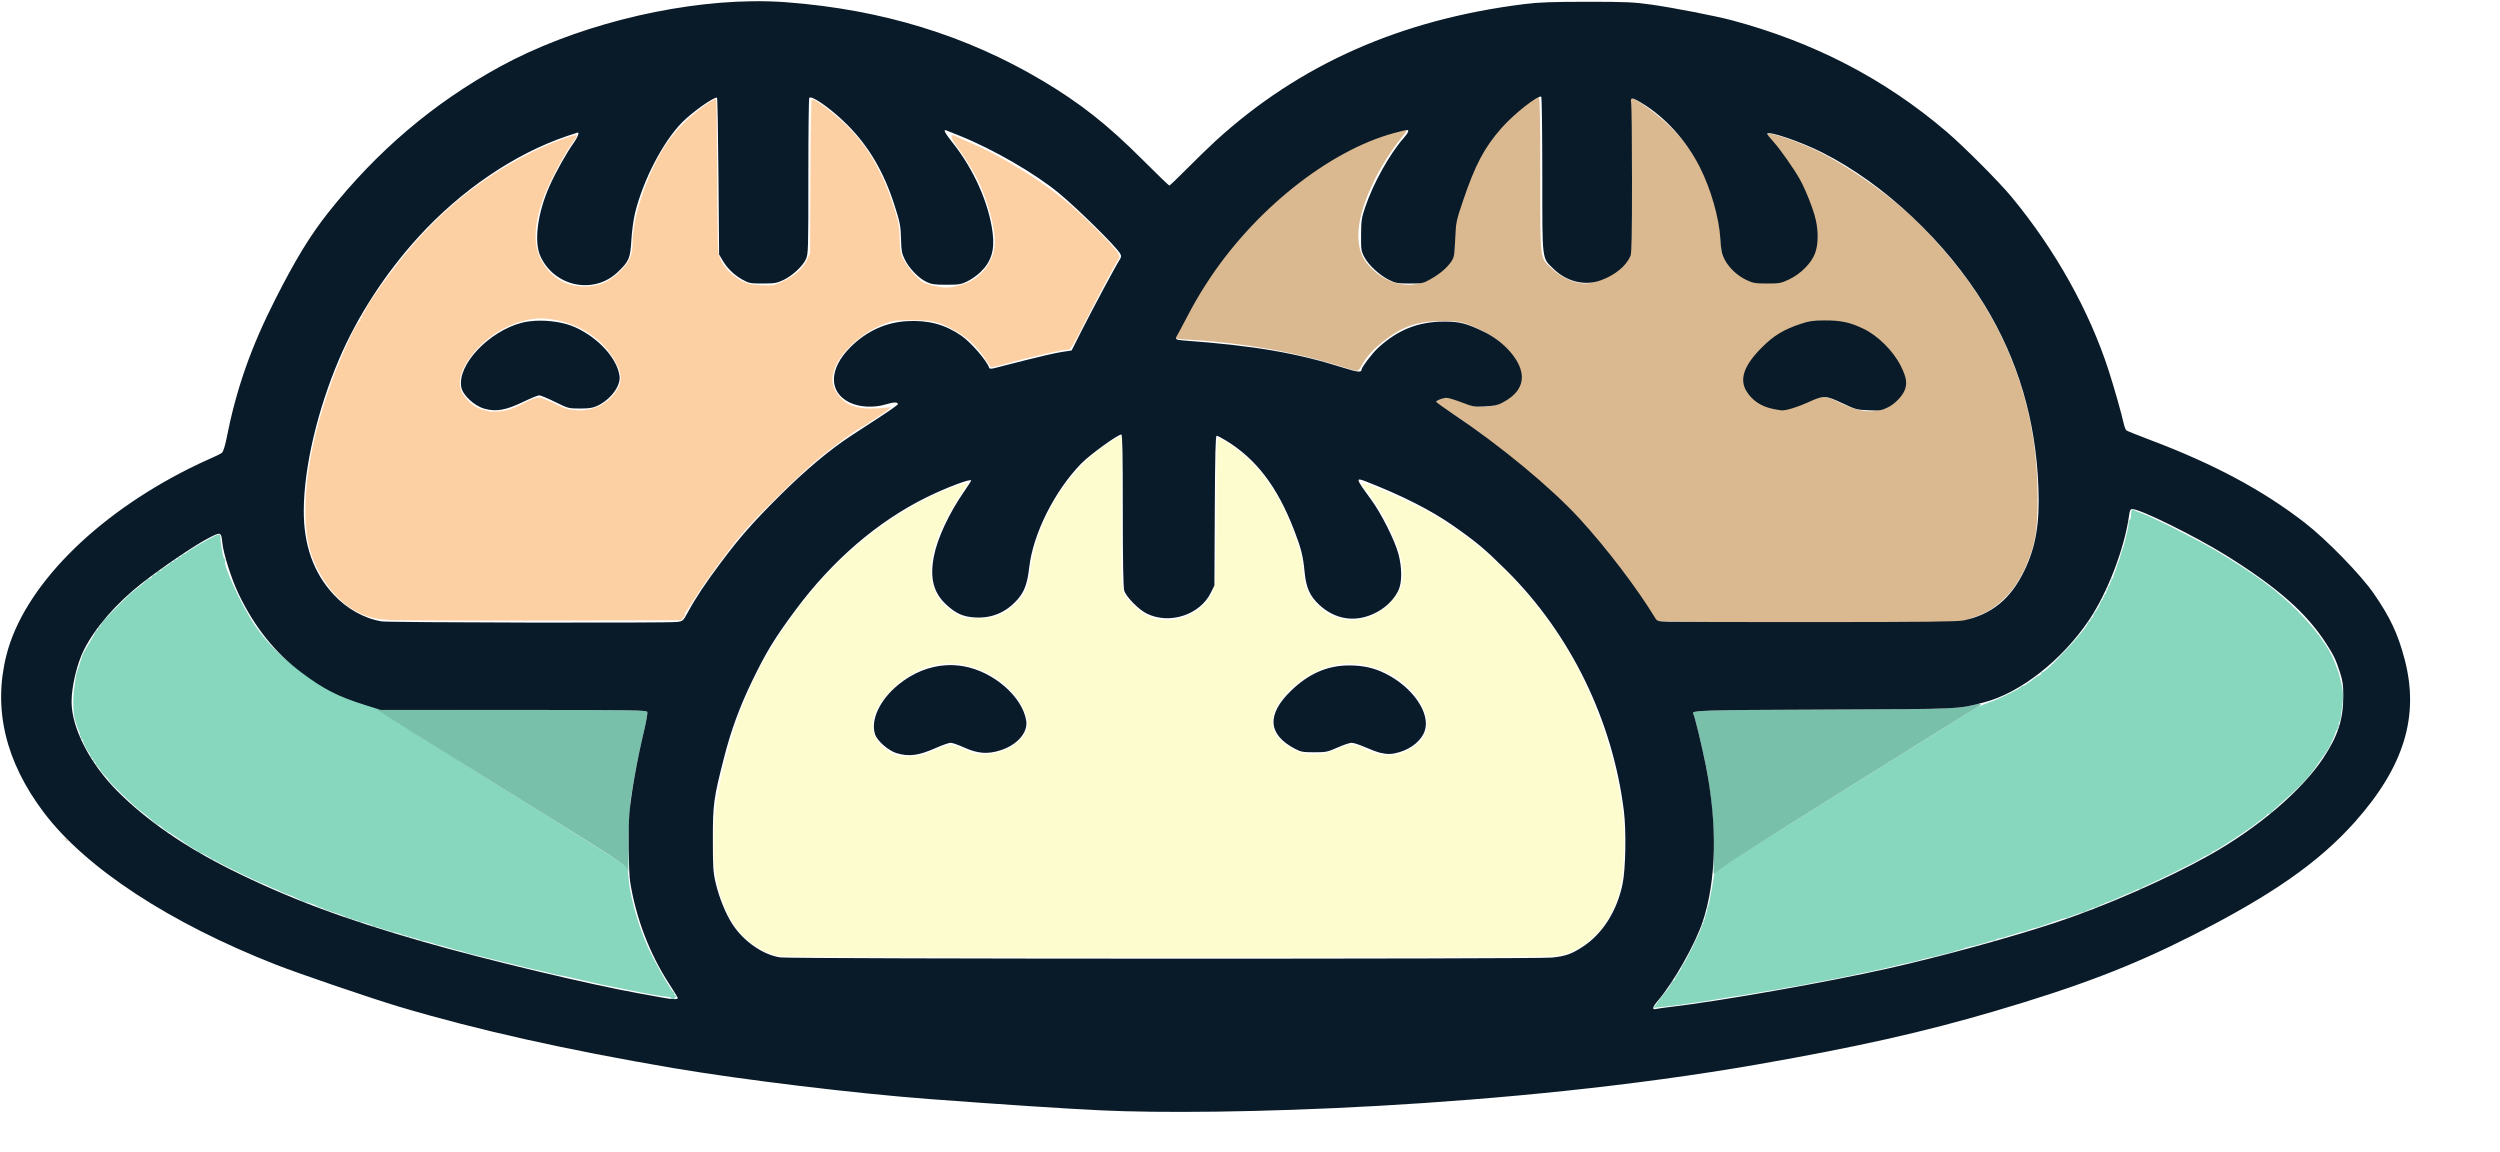
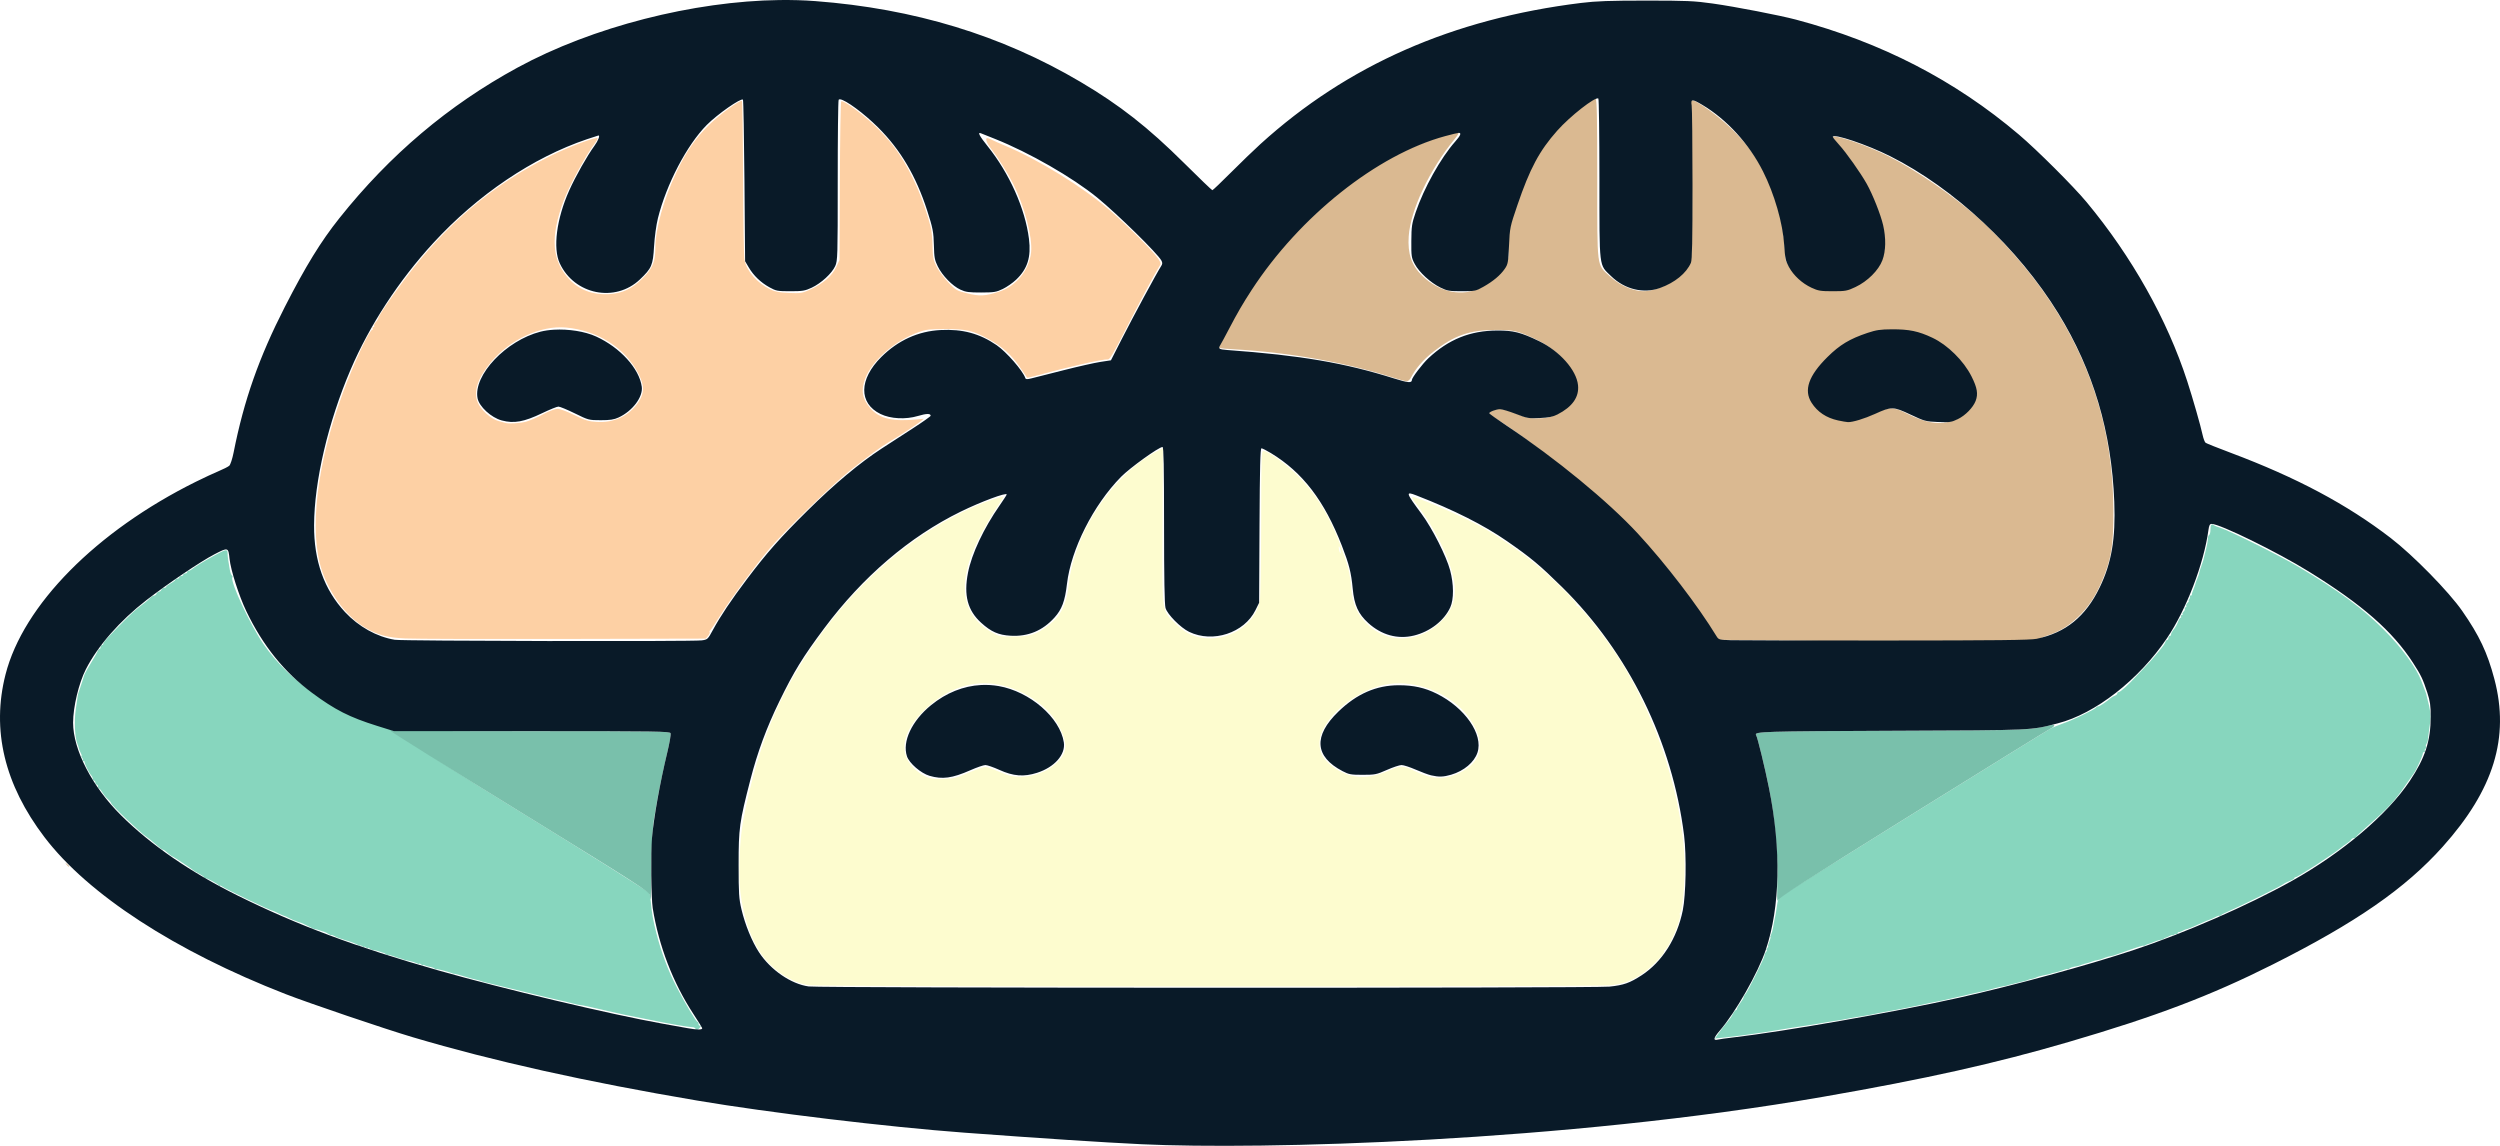
- <svg xmlns="http://www.w3.org/2000/svg" version="1.1" id="svg1" aria-label="OpenBao logo" class="openbao-logo" width="2638.194" height="1215.501" viewBox="0 0 2638.194 1215.501">
+ <svg xmlns="http://www.w3.org/2000/svg" version="1.1" id="svg1" aria-label="OpenBao logo" class="openbao-logo" width="48" height="22" viewBox="0 0 48 22">
  <defs id="defs1" />
-   <g id="g1" transform="translate(-92.47322,-129.4837)">
+   <g id="g1" transform="matrix(0.01888195,0,0,0.01876997,-1.768756,-2.454415)">
    <g id="g2">
      <path id="path7" style="fill:#fdfccf" d="m 1276.159,589.183 -4.225,2.184 c -46.64,24.118 -85.773,83.263 -91.768,138.695 -2.092,19.341 -8.046,31.068 -20.572,40.521 -12.354,9.324 -18.288,11.249 -34.928,11.338 -14.191,0.075 -14.918,-0.063 -22.406,-4.307 -31.387,-17.787 -35.985,-50.445 -13.463,-95.615 4.753,-9.533 12.463,-23.033 17.133,-30 4.67,-6.967 8.352,-12.812 8.182,-12.988 -0.942,-0.978 -17.06,4.37 -28.975,9.613 -55.639,24.487 -107.008,65.922 -147.994,119.375 -47.356,61.76 -72.242,119.166 -87.857,202.668 -3.637,19.45 -4.922,54.085 -2.711,73.102 2.847,24.487 10.509,47.243 21.094,62.648 11.69,17.014 31.741,30.15 49.098,32.162 13.984,1.621 800.114,1.68 814.246,0.061 13.469,-1.543 19.716,-3.735 31.301,-10.984 8.63,-5.4 24.846,-21.78 23.584,-23.822 -0.397,-0.642 -0.212,-1.166 0.41,-1.166 3.55,0 17.667,-32.807 15.574,-36.193 -0.489,-0.792 -0.273,-1.821 0.482,-2.289 1.917,-1.188 4.305,-26.835 4.291,-46.084 -0.05,-66.519 -28.305,-155.407 -69.113,-217.434 -13.941,-21.19 -36.842,-50 -39.744,-50 -1.14,0 -1.558,-0.644 -1.002,-1.543 1.198,-1.938 -28.721,-31.135 -46.135,-45.02 -16.19,-12.909 -37.495,-27.309 -52.133,-35.232 -21.968,-11.892 -67.162,-31.35 -68.863,-29.648 -0.451,0.451 0.493,2.46 2.098,4.465 19.128,23.897 35.123,55.296 39.717,77.969 3.898,19.238 0.328,32.081 -12.477,44.885 -22.124,22.123 -55.216,23.034 -75.67,2.082 -9.836,-10.076 -14.165,-19.719 -15.484,-34.486 -1.436,-16.075 -1.885,-18.327 -6.447,-32.252 -12.23,-37.327 -26.809,-63.043 -47.693,-84.135 -11.595,-11.71 -30.809,-25.752 -35.238,-25.752 -2.145,-1e-5 -2.305,4.865 -2.412,73.301 -0.063,40.315 -0.682,76.304 -1.379,79.977 -4.822,25.429 -33.299,42.973 -60.738,37.42 -10.141,-2.052 -16.717,-5.903 -26.199,-15.34 -12.869,-12.807 -12.371,-8.65 -11.947,-99.766 z m 178.949,100.598 c 0.314,-0.314 0.972,1.026 1.463,2.98 0.49,1.954 0.635,3.811 0.32,4.125 -0.314,0.314 -0.973,-1.026 -1.463,-2.98 -0.49,-1.954 -0.635,-3.811 -0.32,-4.125 z m 62.143,139.967 c 27.145,0.383 56.361,14.862 70.982,36.252 16.741,24.491 13.101,43.748 -10.465,55.35 -15.178,7.472 -28.538,6.789 -46.512,-2.381 -9.328,-4.759 -14.365,-5.036 -22.406,-1.229 -23.881,11.307 -43.527,10.159 -60.957,-3.564 -9.17,-7.22 -12.578,-13.648 -12.469,-23.508 0.264,-23.809 37.196,-55.403 70.369,-60.199 3.745,-0.541 7.579,-0.775 11.457,-0.721 z m -428.547,0.191 c 6.758,-0.537 13.605,-0.154 20.484,1.168 26.675,5.127 51.747,22.847 62.064,43.863 8.784,17.893 7.697,26.402 -4.812,37.648 -12.802,11.51 -35.29,16.073 -50.107,10.17 -3.85,-1.534 -9.994,-3.983 -13.652,-5.443 -6.286,-2.51 -7.002,-2.541 -13,-0.535 -3.491,1.167 -10.546,3.97 -15.68,6.227 -7.545,3.317 -11.506,4.183 -20.668,4.518 -13.488,0.492 -18.82,-1.201 -28.012,-8.896 -17.974,-15.048 -15.617,-37.08 6.371,-59.572 17.25,-17.646 36.737,-27.536 57.012,-29.146 z" />
      <path style="fill:#fdd0a4" d="m 389.163,823 c -1.658,-2.115 -1.611,-2.162 0.503,-0.503 1.283,1.006 2.333,2.056 2.333,2.333 0,1.097 -1.095,0.391 -2.837,-1.83 z m 116.837,-39.137 c -18.384,-0.853 -27.994,-3.45 -41.025,-11.086 -18.146,-10.634 -35.3,-33.21 -43.647,-57.444 -13.818,-40.116 -5.746,-109.848 21.223,-183.333 10.943,-29.817 26.851,-64 29.785,-64 0.635,0 0.784,-0.6 0.331,-1.333 -0.453,-0.733 -0.153,-1.333 0.667,-1.333 0.82,0 1.176,-0.509 0.791,-1.131 -0.385,-0.622 0.33,-2.296 1.588,-3.719 1.258,-1.423 2.433,-3.301 2.611,-4.174 0.623,-3.052 12.857,-21.146 27.705,-40.976 41.561,-55.506 88.632,-95.534 146.637,-124.696 19.423,-9.765 48.667,-20.765 48.667,-18.305 0,0.779 -1.415,3.273 -3.145,5.543 -8.711,11.427 -25.885,43.259 -31.36,58.126 -13.876,37.679 -12.108,61.448 6.006,80.75 9.993,10.648 23.817,15.829 39.832,14.926 13.595,-0.766 23.289,-5.236 33.8,-15.586 10.571,-10.408 13.528,-17.186 13.554,-31.076 0.038,-20.128 8.442,-50.493 21.829,-78.874 9.508,-20.157 18.957,-33.892 32.688,-47.511 10.751,-10.664 31.486,-25.851 33.552,-24.575 0.511,0.316 1.032,35.833 1.157,78.927 0.125,43.094 0.791,80.87 1.48,83.947 2.624,11.72 12.949,23.383 26.607,30.055 4.539,2.217 9.096,3.058 18.713,3.451 11.821,0.483 13.318,0.243 21.333,-3.418 13.035,-5.953 22.245,-13.907 26.425,-22.824 l 3.529,-7.527 0.347,-80.613 c 0.191,-44.337 0.798,-81.065 1.35,-81.616 1.894,-1.894 23.521,14.24 36.949,27.563 17.475,17.338 28.31,33.613 40.391,60.667 4.332,9.701 11.392,30.524 13.788,40.667 0.866,3.667 1.671,12.427 1.788,19.467 0.184,11.097 0.716,13.828 3.991,20.522 2.078,4.247 7.442,11.548 11.921,16.225 7.804,8.15 8.61,8.62 19.364,11.295 12.648,3.147 18.303,2.842 32.456,-1.748 17.312,-5.615 30.612,-22.173 32.472,-40.429 1.556,-15.264 -6.853,-47.347 -18.385,-70.147 -5.708,-11.286 -15.684,-27.165 -22.696,-36.127 -4.09,-5.228 -5.845,-10.393 -3.531,-10.393 0.761,0 2.977,0.84 4.923,1.867 1.946,1.027 7.439,3.495 12.206,5.484 34.894,14.56 80.779,43.046 108.364,67.272 18.68,16.405 44.803,42.845 48.759,49.35 2.541,4.179 2.565,4.594 0.448,7.78 -3.592,5.404 -20.513,37.357 -35.569,67.166 -10.488,20.764 -14.518,27.556 -16.3,27.465 -5.834,-0.299 -39.014,7.286 -74.177,16.958 -4.295,1.181 -7.944,1.963 -8.108,1.736 -0.164,-0.227 -3.502,-5.103 -7.419,-10.836 -8.614,-12.609 -17.961,-21.032 -31.691,-28.56 -16.12,-8.838 -22.146,-10.262 -43.639,-10.309 -16.203,-0.035 -19.811,0.367 -27.333,3.049 -24.134,8.605 -47.64,29.103 -54.549,47.568 -4.572,12.22 -3.017,21.006 5.415,30.584 9.347,10.618 22.62,13.698 47.989,11.133 l 6.188,-0.625 -3.521,2.928 c -3.607,3 -21.978,15.026 -31.521,20.634 -7.974,4.686 -22.03,15.039 -40.667,29.951 -17.375,13.903 -66.659,62.101 -81.192,79.403 -14.753,17.564 -39.19,50.824 -49.471,67.333 -5.48,8.8 -10.426,16.201 -10.992,16.447 -0.565,0.246 -0.728,0.933 -0.36,1.528 0.367,0.594 -0.379,2.346 -1.658,3.892 l -2.326,2.812 -144,0.327 c -79.2,0.18 -151.8,-0.035 -161.333,-0.477 z M 629.077,561.953 c 3.792,-1.126 11.415,-4.486 16.94,-7.466 5.525,-2.98 11.982,-5.463 14.348,-5.517 2.615,-0.06 9.391,2.423 17.282,6.332 11.027,5.463 14.453,6.525 22.773,7.059 17.763,1.14 33.082,-6.195 42.472,-20.336 6.107,-9.197 6.113,-16.871 0.022,-28.871 -13.413,-26.425 -41.249,-44.312 -73.674,-47.339 -25.507,-2.382 -56.81,12.074 -76.18,35.178 -13.347,15.921 -18.05,29.872 -13.811,40.971 2.921,7.649 13.663,17.487 21.209,19.425 3.048,0.783 6.142,1.643 6.876,1.913 3.407,1.251 15.522,0.5 21.743,-1.347 z" id="path6" />
      <path style="fill:#dab991" d="m 161.163,1014.995 c -1.658,-2.115 -1.611,-2.162 0.503,-0.503 2.221,1.742 2.927,2.837 1.83,2.837 -0.277,0 -1.327,-1.05 -2.333,-2.333 z M 1826.302,763.196 c -13.726,-19.902 -27.163,-38.745 -37.475,-51.413 -4.35,-5.343 -8.769,-8.379 -9.458,-9.446 -2.066,-3.201 -2.681,-5.035 -6.649,-8.172 l -28.955,-31.397 c -9.489,-9.272 -16.349,-15.97 -25.5,-23.971 -30.923,-27.452 -88.282,-71.949 -106.097,-81.133 -5.378,-2.773 -5.523,-5.349 -0.421,-7.462 4.75,-1.968 9.625,-2.239 23.012,3.248 8.482,3.476 11.464,5.265 21.076,5.255 9.347,-0.01 12.647,-0.615 18.827,-3.456 16.074,-7.388 25.116,-20.809 22.341,-33.16 -3.488,-15.524 -20.381,-33.884 -39.926,-43.394 -19.376,-9.427 -23.898,-10.539 -42.575,-10.464 -26.616,0.107 -42.238,5.63 -63.523,22.462 -10.028,7.93 -17.608,16.722 -22.395,25.979 -1.183,2.287 -3.123,4.159 -4.312,4.159 -1.189,0 -7.877,-1.831 -14.863,-4.069 -47.638,-15.26 -104.242,-25.412 -159.574,-28.619 -18.981,-1.1 -18.543,-0.924 -15.565,-6.271 1.34,-2.406 5.949,-10.975 10.242,-19.042 22.994,-43.205 47.225,-75.407 82.83,-110.077 29.095,-28.33 58.559,-49.648 91.278,-66.042 20.62,-10.332 55.728,-22.48 58.103,-20.105 0.409,0.409 -1.369,3.327 -3.95,6.484 -25.41,31.068 -44.804,72.37 -46.652,99.348 -1.224,17.867 2.844,29.803 13.79,40.465 17.639,17.181 41.062,21.872 59.675,11.952 11.416,-6.085 20.85,-14.929 25.023,-23.458 3.276,-6.697 3.53,-8.279 2.767,-17.298 -1.042,-12.326 1.044,-22.924 9.305,-47.27 12.788,-37.691 26.459,-60.732 48.68,-82.049 12.578,-12.066 28.298,-23.788 30.788,-22.958 1.298,0.433 1.661,18.211 1.672,81.78 0.016,93.246 -0.745,87.25 12.652,99.653 11.869,10.989 27.172,16.856 39.189,15.025 12.57,-1.915 27.453,-9.815 35.275,-18.724 8.965,-10.21 8.862,-9.64 9.268,-51.394 0.203,-20.9 -0.122,-57.2 -0.723,-80.667 -0.601,-23.467 -0.686,-43.168 -0.189,-43.78 1.239,-1.528 8.085,2.192 19.358,10.521 27.082,20.009 48.737,44.908 61.173,76.384 8.794,22.257 13.577,44.539 14.624,62.629 0.945,16.322 0.307,13.68 5.708,21.357 10.787,15.333 27.861,24.621 46.004,22.944 24.412,-2.257 47.682,-21.335 49.974,-43.537 2.514,-24.357 -18.578,-72.131 -45.511,-103.085 -4.1,-4.712 -7.454,-9.139 -7.454,-9.837 0,-3.623 33.682,7.854 56.09,19.113 28.078,14.108 67.43,41.153 94.325,65.592 19.857,18.044 45.431,47.111 62.354,70.868 48.698,68.367 72.73,143.418 72.73,227.132 0,35.936 -2.069,48.611 -11.675,71.535 -6.419,15.317 -14.235,27.058 -24.463,36.744 -10.312,9.765 -19.877,15.378 -33.196,19.477 l -10.619,4.575 -160.051,0.986 -162.035,-1.872 c -8.966,-10.295 -3.26,-6.093 -14.328,-22.048 z m 253.86,-202.352 c 12.302,-4.603 22.764,-17.911 22.778,-28.973 0.01,-7.963 -7.745,-22.925 -18.283,-35.276 -17.053,-19.987 -41.325,-25.078 -69.641,-25.111 -25.752,-0.029 -52.429,15.065 -68.499,36.378 -7.053,9.353 -13.655,16.36 -13.633,21.707 0.04,9.859 8.065,21.189 20.633,26.748 13.842,6.123 26.039,6.852 47.62,-3.247 13.567,-6.349 18.005,-6.233 31.766,0.834 19.125,9.82 33.801,11.975 47.26,6.94 z" id="path5" />
      <path style="fill:#87d6be" d="m 1841.342,1187.531 c 2.19,-3.043 5.472,-7.333 7.294,-9.533 4.895,-5.911 5.196,-6.341 7.256,-10.333 1.041,-2.017 2.391,-3.667 3,-3.667 0.609,0 1.108,-0.693 1.108,-1.541 0,-0.847 1.5,-3.507 3.333,-5.911 1.833,-2.404 3.333,-4.967 3.333,-5.697 0,-0.73 0.771,-2.12 1.713,-3.089 2.405,-2.474 19.62,-37.487 19.62,-39.906 0,-1.094 0.72,-2.709 1.6,-3.589 0.88,-0.88 1.107,-1.6 0.503,-1.6 -0.603,0 -0.35,-0.9 0.563,-2 0.913,-1.1 1.317,-2 0.898,-2 -0.419,0 0.116,-2.1 1.188,-4.667 1.072,-2.567 1.621,-4.667 1.218,-4.667 -0.402,0 -0.17,-1.05 0.515,-2.333 0.686,-1.283 1.599,-4.433 2.031,-7 0.751,-4.474 1.309,-7.375 2.817,-14.667 0.379,-1.833 1.018,-6.033 1.42,-9.333 0.402,-3.3 1.446,-6.686 2.321,-7.524 1.714,-1.642 266.067,-166.99 274.925,-171.961 2.933,-1.646 9.233,-4.32 14,-5.942 9.543,-3.247 32.407,-14.39 33.111,-16.137 0.244,-0.607 1.212,-1.103 2.15,-1.103 1.417,0 6.429,-3.384 13.405,-9.051 0.733,-0.596 2.383,-1.484 3.667,-1.974 1.283,-0.49 2.333,-1.51 2.333,-2.266 0,-0.756 0.691,-1.375 1.536,-1.375 1.529,0 10.022,-7.718 16.869,-15.33 1.977,-2.198 6.295,-6.771 9.595,-10.162 3.3,-3.391 7.5,-8.032 9.333,-10.313 1.833,-2.281 4.974,-6.056 6.979,-8.388 2.005,-2.333 3.995,-5.344 4.423,-6.691 0.428,-1.348 1.337,-2.45 2.021,-2.45 0.684,0 1.243,-0.9 1.243,-2 0,-1.1 0.6,-2 1.333,-2 0.733,0 1.333,-0.808 1.333,-1.796 0,-0.988 1.19,-3.168 2.645,-4.846 1.455,-1.677 3.375,-5.069 4.268,-7.537 0.892,-2.468 2.138,-4.487 2.767,-4.487 0.629,0 0.773,-0.6 0.32,-1.333 -0.453,-0.733 -0.089,-1.333 0.81,-1.333 0.899,0 1.263,-0.371 0.809,-0.825 -0.454,-0.454 0.052,-1.702 1.123,-2.774 1.072,-1.072 1.608,-2.5 1.191,-3.175 -0.417,-0.674 -0.087,-1.226 0.733,-1.226 0.82,0 1.15,-0.552 0.733,-1.226 -0.417,-0.674 0.191,-2.174 1.35,-3.333 1.159,-1.159 1.691,-2.107 1.182,-2.107 -0.509,0 -0.257,-0.805 0.56,-1.789 0.817,-0.984 1.09,-2.184 0.608,-2.667 -0.482,-0.483 -0.177,-0.877 0.678,-0.877 0.856,0 1.459,-0.45 1.34,-1 -0.118,-0.55 0.541,-2.8 1.466,-5 0.924,-2.2 1.875,-4.9 2.113,-6 0.238,-1.1 0.553,-2.15 0.701,-2.333 0.148,-0.183 0.396,-0.783 0.55,-1.333 0.155,-0.55 0.726,-2.003 1.269,-3.229 0.543,-1.226 1.195,-3.326 1.45,-4.667 0.254,-1.341 0.583,-2.587 0.731,-2.771 0.148,-0.183 0.419,-0.933 0.602,-1.667 0.183,-0.733 0.483,-1.633 0.667,-2 0.183,-0.367 0.483,-1.267 0.667,-2 0.183,-0.733 0.454,-1.483 0.602,-1.667 0.148,-0.183 0.488,-1.233 0.755,-2.333 0.268,-1.1 0.822,-3.35 1.231,-5 1.903,-7.668 2.264,-9.216 2.873,-12.333 0.358,-1.833 0.664,-4.372 0.68,-5.64 0.015,-1.269 0.59,-2.654 1.277,-3.079 0.687,-0.424 1.248,-2.736 1.248,-5.137 0,-4.96 1.088,-6.646 3.211,-4.972 0.801,0.631 3.856,1.888 6.789,2.792 8.993,2.771 61.333,29.013 79.162,39.689 41.672,24.955 64.777,42.042 86.885,64.257 18.303,18.392 33.514,39.298 38.509,52.928 1.578,4.307 3.247,8.73 3.708,9.83 0.462,1.1 0.914,2.3 1.007,2.667 5.406,21.503 5.429,21.874 2.602,41.333 -0.373,2.567 -0.729,5.567 -0.79,6.667 -0.062,1.1 -0.682,2.724 -1.379,3.608 -0.697,0.885 -0.905,2.193 -0.463,2.908 0.442,0.715 0.184,1.683 -0.574,2.151 -0.757,0.468 -1.032,1.409 -0.61,2.092 0.422,0.683 0.132,1.241 -0.645,1.241 -0.777,0 -1.412,0.675 -1.412,1.5 0,1.969 -6.853,17.265 -8.886,19.833 -0.871,1.1 -4.828,6.8 -8.794,12.667 -10.937,16.179 -18.176,24.009 -38.824,42 -6.312,5.5 -11.482,10.45 -11.487,11 -0.01,0.55 -0.88,1 -1.943,1 -1.064,0 -2.414,0.764 -3,1.699 -0.587,0.934 -2.566,2.665 -4.4,3.846 -1.833,1.181 -4.647,3.267 -6.253,4.635 -6.832,5.819 -43.557,29.82 -45.63,29.82 -0.797,0 -1.45,0.479 -1.45,1.065 0,0.586 -1.966,1.776 -4.369,2.646 -2.403,0.869 -5.553,2.477 -7,3.574 -3.109,2.357 -44.733,23.051 -55.297,27.492 -4.033,1.696 -7.774,3.714 -8.313,4.486 -0.539,0.772 -0.989,0.938 -1,0.369 -0.011,-0.569 -1.97,0 -4.354,1.26 -2.383,1.262 -4.933,2.405 -5.667,2.539 -0.733,0.134 -5.233,2.041 -10,4.237 -8.307,3.827 -12.216,5.396 -14.347,5.759 -0.542,0.092 -2.186,0.836 -3.653,1.653 -1.467,0.817 -3.117,1.358 -3.667,1.202 -0.55,-0.156 -1,0.417 -1,1.272 0,0.856 -0.395,1.161 -0.877,0.678 -0.482,-0.482 -1.683,-0.209 -2.667,0.608 -0.984,0.817 -1.789,1.091 -1.789,0.608 0,-0.482 -1.35,-0.127 -3,0.789 -1.65,0.916 -3.4,1.688 -3.889,1.714 -0.489,0.026 -1.339,0.497 -1.889,1.047 -0.55,0.55 -1.761,1 -2.691,1 -0.93,0 -3.38,0.7 -5.444,1.555 -2.064,0.855 -4.203,1.68 -4.753,1.833 -0.55,0.153 -1.3,0.428 -1.667,0.612 -0.367,0.183 -1.117,0.418 -1.667,0.52 -0.55,0.103 -1.75,0.663 -2.667,1.245 -0.917,0.582 -1.667,0.736 -1.667,0.341 0,-0.581 -10.239,2.736 -21.333,6.91 -1.1,0.414 -2.45,0.879 -3,1.034 -0.55,0.155 -1.3,0.432 -1.667,0.615 -0.367,0.183 -1.267,0.483 -2,0.667 -0.733,0.183 -1.483,0.453 -1.667,0.599 -0.183,0.146 -1.833,0.528 -3.667,0.849 -1.833,0.321 -4.233,0.974 -5.333,1.452 -1.1,0.478 -2.45,0.996 -3,1.151 -0.55,0.155 -1.15,0.401 -1.333,0.547 -0.183,0.146 -1.833,0.528 -3.667,0.849 -1.833,0.321 -4.233,0.967 -5.333,1.436 -2.089,0.891 -3.763,1.403 -7.667,2.348 -1.283,0.31 -2.483,0.685 -2.667,0.833 -0.183,0.148 -0.933,0.419 -1.667,0.602 -0.733,0.183 -1.483,0.458 -1.667,0.61 -0.183,0.152 -2.118,0.566 -4.3,0.919 -2.182,0.354 -4.732,1.278 -5.667,2.054 -0.935,0.776 -1.7,1.052 -1.7,0.614 0,-0.438 -1.65,-0.159 -3.667,0.622 -2.017,0.78 -4.867,1.7 -6.333,2.045 -5.465,1.283 -6.675,1.606 -7,1.868 -0.4,0.322 -0.835,0.424 -7.657,1.783 -2.928,0.584 -5.928,1.44 -6.667,1.902 -0.739,0.463 -2.244,1.03 -3.344,1.261 -3.292,0.691 -6,1.438 -6,1.655 0,0.112 -0.9,0.423 -2,0.691 -1.1,0.268 -3.35,0.822 -5,1.231 -1.65,0.41 -4.35,1.08 -6,1.489 -1.65,0.41 -3.9,0.964 -5,1.231 -1.1,0.268 -2,0.582 -2,0.698 0,0.116 -1.8,0.492 -4,0.834 -2.2,0.342 -6.4,1.294 -9.333,2.115 -2.933,0.821 -5.933,1.657 -6.667,1.857 -3.244,0.886 -8.263,2.038 -11.333,2.602 -1.833,0.337 -4.833,1 -6.667,1.474 -5.895,1.523 -7.283,1.854 -10,2.382 -1.467,0.285 -4.167,0.897 -6,1.359 -1.833,0.462 -4.533,1.105 -6,1.427 -1.467,0.323 -4.167,0.925 -6,1.337 -1.833,0.412 -4.833,1.019 -6.667,1.348 -4.122,0.74 -7.667,1.479 -12,2.5 -1.833,0.432 -4.833,1.073 -6.667,1.425 -1.833,0.351 -4.833,0.952 -6.667,1.333 -1.833,0.382 -4.833,0.985 -6.667,1.341 -1.833,0.356 -5.133,1.004 -7.333,1.44 -2.2,0.436 -5.352,1.024 -7.004,1.307 -6.664,1.139 -13.918,2.547 -20.33,3.945 -1.833,0.4 -5.433,1.045 -8,1.434 -8.561,1.298 -11.308,1.767 -14.667,2.506 -3.326,0.732 -9.689,1.816 -16,2.726 -1.833,0.264 -4.833,0.77 -6.667,1.124 -1.833,0.354 -5.733,1.031 -8.667,1.505 -2.933,0.474 -6.833,1.114 -8.667,1.421 -1.833,0.307 -5.433,0.85 -8,1.206 -2.567,0.356 -6.467,0.951 -8.667,1.321 -2.2,0.371 -6.1,1.012 -8.667,1.425 -2.567,0.413 -6.167,1.006 -8,1.317 -8.81,1.494 -16.153,2.607 -26.667,4.042 -2.567,0.35 -6.767,0.936 -9.333,1.302 -4.226,0.603 -9.881,1.256 -22.32,2.579 l -4.32,0.459 z m -1040.623,-4.781 c -0.424,-0.687 -1.81,-1.257 -3.079,-1.266 -3.847,-0.03 -25.324,-3.789 -42.806,-7.492 -9.074,-1.922 -18.074,-3.732 -20,-4.021 -1.926,-0.29 -8.901,-1.778 -15.501,-3.306 -29.806,-6.904 -33.45,-7.703 -35.333,-7.754 -1.1,-0.029 -5.3,-0.956 -9.333,-2.059 -4.033,-1.103 -9.133,-2.322 -11.333,-2.708 -2.2,-0.387 -19.893,-4.652 -39.317,-9.48 -19.425,-4.828 -36.225,-8.962 -37.333,-9.187 -1.109,-0.225 -2.916,-0.782 -4.016,-1.238 -1.1,-0.456 -3.5,-1.116 -5.333,-1.468 -1.833,-0.351 -7.17,-1.84 -11.859,-3.308 -4.689,-1.468 -8.889,-2.602 -9.333,-2.521 -0.444,0.081 -1.708,-0.216 -2.808,-0.661 -4.623,-1.868 -16,-4.745 -16,-4.047 0,0.417 -0.765,0.123 -1.7,-0.653 -0.935,-0.776 -3.185,-1.615 -5,-1.864 -1.815,-0.249 -4.05,-0.923 -4.967,-1.498 -0.917,-0.575 -1.667,-0.636 -1.667,-0.136 0,0.5 -0.9,0.162 -2,-0.751 -1.1,-0.913 -2,-1.265 -2,-0.783 0,0.482 -1.107,0.284 -2.46,-0.44 -1.353,-0.724 -4.203,-1.677 -6.333,-2.117 -5.249,-1.085 -7.873,-1.749 -7.873,-1.994 0,-0.112 -0.9,-0.406 -2,-0.653 -1.1,-0.247 -4.55,-1.375 -7.667,-2.506 -3.117,-1.131 -5.667,-1.709 -5.667,-1.285 0,0.424 -0.75,0.148 -1.667,-0.613 -0.917,-0.761 -1.967,-1.392 -2.333,-1.403 -0.367,-0.011 -2.356,-0.662 -4.42,-1.447 -2.064,-0.785 -4.794,-1.427 -6.067,-1.427 -1.272,0 -3.033,-0.72 -3.913,-1.6 -0.88,-0.88 -1.6,-1.107 -1.6,-0.503 0,0.603 -0.9,0.35 -2,-0.563 -1.1,-0.913 -2,-1.213 -2,-0.667 0,0.546 -0.9,0.246 -2,-0.667 -1.1,-0.913 -2,-1.213 -2,-0.667 0,0.546 -0.75,0.398 -1.667,-0.33 -1.392,-1.105 -9.765,-4.316 -13.333,-5.114 -0.55,-0.123 -1.3,-0.373 -1.667,-0.557 -0.367,-0.183 -1.267,-0.483 -2,-0.667 -0.733,-0.183 -1.633,-0.483 -2,-0.667 -0.367,-0.183 -1.117,-0.43 -1.667,-0.547 -0.55,-0.118 -2.35,-0.964 -4,-1.88 -1.65,-0.916 -3,-1.331 -3,-0.922 0,0.409 -1.35,-0.14 -3,-1.221 -1.65,-1.081 -3.6,-2.067 -4.333,-2.19 -0.733,-0.124 -2.722,-0.753 -4.42,-1.398 -1.698,-0.645 -3.656,-1.174 -4.351,-1.174 -1.3,0 -2.77,-0.654 -10.195,-4.532 -2.365,-1.235 -4.765,-2.293 -5.333,-2.35 -0.568,-0.057 -2.533,-0.732 -4.366,-1.499 -1.833,-0.767 -3.633,-1.467 -4,-1.554 -0.367,-0.087 -2.167,-0.989 -4,-2.004 -1.833,-1.014 -3.633,-1.808 -4,-1.762 -0.367,0.045 -3.067,-1.142 -6,-2.639 -2.933,-1.496 -5.471,-2.66 -5.639,-2.585 -1.129,0.503 -48.832,-22.566 -52.028,-25.16 -0.917,-0.744 -1.676,-0.879 -1.687,-0.301 -0.011,0.579 -0.461,0.383 -1,-0.435 -1.167,-1.772 -12.546,-7.835 -13.98,-7.449 -0.55,0.148 -1,-0.194 -1,-0.761 0,-0.567 -2.25,-2.211 -5,-3.654 -2.75,-1.443 -5.3,-2.929 -5.667,-3.303 -1.469,-1.497 -21.187,-14.679 -21.957,-14.679 -0.454,0 -2.444,-1.5 -4.421,-3.333 -1.977,-1.833 -4.076,-3.333 -4.665,-3.333 -1.206,0 -2.327,-0.849 -8.957,-6.777 -2.567,-2.295 -6.167,-5.169 -8,-6.388 -6.611,-4.393 -36,-32.615 -36,-34.57 0,-0.615 -1.425,-2.357 -3.168,-3.872 -1.742,-1.515 -4.272,-4.623 -5.621,-6.907 -1.349,-2.284 -2.924,-4.153 -3.499,-4.153 -0.575,0 -1.046,-0.9 -1.046,-2 0,-1.1 -0.6,-2 -1.333,-2 -0.733,0 -1.333,-0.9 -1.333,-2 0,-1.1 -0.6,-2 -1.333,-2 -0.733,0 -1.333,-0.857 -1.333,-1.905 0,-1.048 -0.75,-2.698 -1.667,-3.667 -2.062,-2.179 -6.901,-12.065 -6.574,-13.429 0.132,-0.55 -0.46,-1 -1.315,-1 -0.856,0 -1.161,-0.395 -0.678,-0.877 0.483,-0.483 0.209,-1.683 -0.608,-2.667 -0.817,-0.984 -1.09,-1.789 -0.608,-1.789 0.482,0 0.135,-1.35 -0.773,-3 -0.907,-1.65 -1.782,-3.797 -1.944,-4.771 -0.162,-0.974 -0.724,-2.774 -1.249,-4 -2.811,-6.565 -3.667,-23.045 -1.867,-35.931 2.17,-15.532 2.138,-15.343 2.994,-17.632 0.985,-2.632 5.48,-16.477 5.627,-17.333 0.182,-1.053 5.653,-10.815 9.341,-16.667 1.849,-2.933 3.722,-6.383 4.163,-7.667 0.441,-1.283 1.331,-2.333 1.979,-2.333 0.648,0 1.178,-0.9 1.178,-2 0,-1.1 0.6,-2 1.333,-2 0.733,0 1.333,-0.616 1.333,-1.369 0,-0.753 1.95,-3.454 4.333,-6.002 12.828,-13.714 26.21,-27.021 30.129,-29.962 7.46,-5.598 11.042,-8.56 13.302,-11 1.189,-1.283 2.947,-2.333 3.907,-2.333 0.96,0 2.091,-0.9 2.513,-2 0.422,-1.1 1.539,-2 2.482,-2 0.943,0 2.06,-0.9 2.482,-2 0.422,-1.1 1.686,-2 2.809,-2 1.123,0 2.042,-0.464 2.042,-1.03 0,-0.567 2.1,-2.161 4.667,-3.543 2.567,-1.382 4.667,-3.019 4.667,-3.637 0,-0.618 0.9,-1.123 2,-1.123 1.1,0 2,-0.6 2,-1.333 0,-0.733 0.9,-1.333 2,-1.333 1.1,0 2,-0.6 2,-1.333 0,-0.733 0.9,-1.333 2,-1.333 1.1,0 2,-0.6 2,-1.333 0,-0.733 0.625,-1.333 1.39,-1.333 0.764,0 2.114,-0.608 3,-1.352 3.281,-2.755 11.819,-8 23.613,-14.506 11.835,-6.529 13.135,-6.675 13.09,-1.475 -0.019,2.257 1.017,9.672 2.33,16.671 0.484,2.58 1.422,5.026 2.084,5.436 0.662,0.409 0.871,1.283 0.463,1.943 -2.496,4.039 17.945,48.203 31.451,67.95 28.179,41.2 72.837,68.519 118.121,81.709 11.636,3.389 17.624,12.465 142.274,89.625 72.266,44.733 131.752,82.352 132.191,83.598 0.439,1.246 1.042,4.846 1.341,8 1.317,13.894 2.214,19.015 5.826,33.265 4.979,19.642 12.055,38.518 20.668,55.137 9.02,17.404 19.717,35.333 21.08,35.333 0.593,0 1.079,0.9 1.079,2 0,1.1 0.673,2 1.497,2 1.034,0 0.984,0.618 -0.163,2 -1.901,2.291 -3.502,2.552 -4.614,0.751 z M 497.083,879.089 c 0.963,-0.385 2.112,-0.338 2.556,0.105 0.443,0.443 -0.344,0.758 -1.75,0.7 -1.553,-0.064 -1.869,-0.38 -0.806,-0.806 z" id="path4" />
      <path id="path3" style="fill:#79c0ab" d="m 2179.001,872.533 c -22.965,5.278 -20.039,5.173 -160.951,5.736 -131.342,0.525 -140.924,0.826 -138.742,4.355 1.502,2.43 9.006,33.445 13.236,54.709 6.042,30.368 9.216,66.753 8.375,96 -0.348,12.1 -0.22,20.503 0.283,18.674 0.731,-2.656 28.324,-20.481 136.857,-88.41 74.768,-46.796 137.89,-86.06 140.273,-87.254 5.285,-2.648 5.692,-4.965 0.668,-3.811 z m -1687.24,5.318 c -0.792,-0.489 -1.212,-0.235 -0.934,0.564 0.278,0.799 59.607,38.092 131.84,82.873 123.218,76.389 131.36,81.668 131.752,85.4 0.976,9.297 1.394,2.317 1.381,-23.021 -0.012,-23.147 1.442,-48.189 3.35,-57.668 0.295,-1.467 0.948,-5.366 1.451,-8.666 1.802,-11.819 7.477,-39.642 11.596,-56.865 2.306,-9.643 3.823,-18.494 3.373,-19.668 -0.744,-1.939 -13.73,-2.13 -141.594,-2.096 -77.426,0.021 -141.423,-0.364 -142.215,-0.854 z" />
      <path id="path2" style="fill:#091a28" d="m 886.364,130.8 c -87.247,1.121 -190.253,27.358 -266.566,69.17 -70.015,38.361 -129.703,89.132 -181.066,154.016 -18.832,23.789 -34.233,48.99 -55.416,90.682 -26.321,51.804 -41.569,95.407 -52.1,148.977 -1.268,6.45 -3.24,12.489 -4.42,13.535 -1.171,1.039 -6.028,3.519 -10.795,5.512 -4.767,1.993 -15.267,6.917 -23.334,10.945 -101.193,50.528 -175.377,126.113 -193.363,197.016 -14.411,56.808 -1.13,112.636 39.596,166.461 44.323,58.579 132.762,116.486 245.09,160.479 24.039,9.415 100.677,35.563 129.344,44.131 81.536,24.369 176.324,45.605 289.449,64.848 73.069,12.429 193.387,26.974 271.219,32.787 77.868,5.816 141.704,10.008 180.666,11.863 120.444,5.736 427.776,-2.152 693.334,-48.629 104.341,-18.261 174.411,-34.011 249.332,-56.043 88.426,-26.004 144.315,-47.355 207.334,-79.209 84.694,-42.81 134.821,-77.747 172.867,-120.479 51.897,-58.289 68.241,-111.667 52.52,-171.527 -7.084,-26.972 -15.284,-44.434 -32.699,-69.633 -13.711,-19.838 -49.889,-56.965 -72.688,-74.594 -44.589,-34.478 -95.606,-61.814 -162.666,-87.158 -13.2,-4.989 -24.71,-9.608 -25.576,-10.264 -0.866,-0.656 -2.229,-4.244 -3.029,-7.975 -2.041,-9.517 -9.98,-37.435 -15.625,-54.947 -20.323,-63.044 -56.385,-127.604 -102.369,-183.266 -13.334,-16.14 -50.324,-53.265 -68.734,-68.986 -65.198,-55.675 -139.926,-94.461 -226.684,-117.652 -16.56,-4.427 -61.91,-13.253 -84.65,-16.477 -18.91,-2.681 -26.633,-3.024 -68,-3.018 -36.867,0.005 -50.726,0.51 -66,2.406 -130.549,16.212 -237.562,63.597 -326,144.354 -6.6,6.027 -20.09,19.115 -29.979,29.084 -9.889,9.969 -18.397,18.125 -18.906,18.125 -0.509,0 -13.419,-12.479 -28.688,-27.73 -36.65,-36.61 -65.447,-59.312 -105.285,-83.004 -80.348,-47.783 -169.25,-75.036 -269.809,-82.713 -11.697,-0.893 -23.839,-1.246 -36.303,-1.086 z m 832.582,100.705 c 0.58,0.358 1.068,37.367 1.084,82.24 0.033,93.058 -0.658,87.288 11.902,99.521 13.9,13.539 32.936,18.158 49.742,12.068 15.1,-5.471 26.782,-15.062 31.41,-25.787 1.226,-2.842 1.626,-22.712 1.605,-79.779 -0.015,-41.798 -0.404,-78.346 -0.863,-81.217 -1.068,-6.681 0.461,-6.745 10.918,-0.453 25.021,15.055 47.455,39.793 61.59,67.912 11.617,23.112 20.169,52.984 21.584,75.402 0.843,13.356 1.481,16.345 4.768,22.385 4.816,8.849 13.409,16.786 23.08,21.32 6.688,3.135 9.193,3.549 21.566,3.549 13.004,0 14.647,-0.307 23.07,-4.297 12.256,-5.805 23.507,-17.075 27.381,-27.43 3.516,-9.398 3.79,-22.424 0.754,-35.773 -2.45,-10.771 -10.649,-31.578 -16.711,-42.406 -6.377,-11.391 -20.833,-31.953 -28.031,-39.869 -3.554,-3.909 -6.463,-7.568 -6.463,-8.133 0,-3.865 35.019,7.985 58.184,19.689 65.337,33.013 130.387,94.16 171.158,160.885 35.499,58.097 54.197,121.441 56.893,192.75 1.433,37.909 -2.734,62.455 -14.877,87.654 -14.311,29.698 -34.411,46.171 -64.023,52.467 -6.197,1.318 -40.746,1.714 -153.334,1.756 -79.933,0.03 -150.884,-0.121 -157.668,-0.336 -11.802,-0.374 -12.431,-0.548 -14.531,-4.008 -19.177,-31.59 -51.691,-74.257 -80.215,-105.266 -30.117,-32.74 -83.006,-76.462 -133.4,-110.277 -9.634,-6.465 -17.518,-12.126 -17.508,-12.58 0.019,-1.474 7.088,-4.16 10.951,-4.16 2.07,0 9.299,2.165 16.066,4.811 11.575,4.525 13.016,4.776 24.305,4.246 9.149,-0.429 13.425,-1.298 18,-3.654 15.263,-7.863 22.225,-17.854 20.936,-30.049 -1.635,-15.473 -18.608,-34.731 -39.642,-44.982 -18.453,-8.993 -26.108,-10.943 -42.625,-10.852 -27.435,0.152 -49.24,8.991 -69.824,28.307 -6.006,5.636 -16.844,19.983 -16.844,22.299 0,3.245 -4.046,2.891 -18.176,-1.588 -50.329,-15.953 -94.837,-23.587 -169.58,-29.086 -8.382,-0.617 -9.381,-1.322 -7.082,-5.004 0.95,-1.52 5.04,-9.143 9.092,-16.939 8.268,-15.912 14.037,-25.883 22.787,-39.393 48.952,-75.578 127.552,-138.465 196.775,-157.439 6.701,-1.837 12.935,-3.341 13.852,-3.342 2.928,-0.002 1.808,2.762 -3.615,8.924 -14.669,16.665 -31.777,47.475 -40.207,72.408 -3.874,11.458 -4.293,14.258 -4.396,29.334 -0.107,15.627 0.108,17.09 3.467,23.455 4.481,8.493 16.048,19.184 26.086,24.113 6.934,3.405 9.004,3.766 21.666,3.766 13.456,0 14.311,-0.176 22,-4.525 9.943,-5.624 17.294,-11.832 21.807,-18.414 3.2,-4.667 3.535,-6.514 4.297,-23.729 0.807,-18.243 1.001,-19.18 8.484,-41.283 12.696,-37.5 22.368,-55.711 40.496,-76.25 13.138,-14.885 38.63,-34.958 41.861,-32.961 z m -771.012,0.848 c 5.472,0.539 24.031,14.142 38.764,28.912 22.633,22.692 38.396,49.553 49.723,84.734 5.811,18.05 6.601,22.202 6.908,36.271 0.256,11.744 0.794,14.619 3.928,21.023 4.608,9.418 14.854,19.984 23.053,23.77 5.349,2.47 8.682,2.931 21.023,2.906 13.193,-0.027 15.411,-0.392 22.062,-3.635 4.067,-1.983 10.184,-6.278 13.592,-9.543 11.545,-11.062 15.295,-23.092 12.988,-41.654 -3.853,-31.006 -19.948,-67.205 -42.309,-95.154 -7.975,-9.968 -10.253,-14.385 -6.666,-12.922 0.917,0.374 7.365,2.961 14.332,5.75 34.696,13.889 78.964,39.445 104.066,60.078 20.37,16.743 61.416,57.246 65.223,64.359 1.24,2.317 1.172,3.538 -0.32,5.84 -4.302,6.634 -28.187,51.186 -40.52,75.578 l -10.449,20.666 -10.666,1.633 c -5.867,0.899 -22.667,4.706 -37.334,8.459 -14.667,3.753 -29.324,7.494 -32.572,8.312 -4.618,1.164 -6.029,1.123 -6.465,-0.186 -2.506,-7.517 -19.304,-26.908 -29.223,-33.732 -17.339,-11.93 -34.599,-16.609 -56.994,-15.455 -22.75,1.172 -43.23,10.548 -60.275,27.594 -22.794,22.794 -23.137,47.336 -0.814,58.258 10.291,5.035 25.466,5.841 38.178,2.027 8.623,-2.587 12.834,-2.648 12.834,-0.186 0,0.608 -8.136,6.394 -18.078,12.857 -9.943,6.463 -24.192,15.748 -31.666,20.633 -22.256,14.546 -48.013,36.205 -75.051,63.113 -28.385,28.249 -41.538,43.208 -62.143,70.672 -15.803,21.065 -26.803,37.606 -34.516,51.904 -5.156,9.559 -5.367,9.754 -11.42,10.584 -9.376,1.285 -304.129,0.7 -312.031,-0.619 -18.298,-3.055 -36.747,-13.387 -50.578,-28.326 -21.244,-22.945 -31.664,-52.363 -31.482,-88.877 0.225,-45.233 14.27,-105.393 37.168,-159.201 19.287,-45.324 48.964,-91.033 84.057,-129.465 45.035,-49.321 101.237,-87.497 156.322,-106.184 6.188,-2.099 11.439,-3.816 11.668,-3.816 1.731,0 -0.344,5.359 -4.061,10.488 -7.512,10.365 -19.336,31.411 -25.748,45.834 -12.843,28.885 -16.72,59.099 -9.562,74.504 14.914,32.099 56.435,40.458 81.529,16.412 11.942,-11.443 13.219,-14.441 14.326,-33.623 0.562,-9.743 2.239,-22.051 3.945,-28.949 8.604,-34.794 29.481,-74.923 49.621,-95.383 10.791,-10.962 34.863,-27.896 36.844,-25.918 0.47,0.469 1.155,37.855 1.521,83.078 l 0.666,82.223 3.799,6.463 c 4.911,8.355 12.149,15.312 21.07,20.254 6.633,3.674 8.108,3.951 21.131,3.951 12.399,0 14.873,-0.41 21.625,-3.574 9.639,-4.518 20.681,-14.717 24.01,-22.178 2.442,-5.473 2.565,-9.66 2.539,-86.666 -0.015,-44.504 0.404,-81.986 0.932,-83.293 0.198,-0.491 0.714,-0.681 1.496,-0.604 z M 2017.333,467.622 c -11.54,0.06 -15.874,0.702 -24.666,3.66 -18.185,6.118 -28.212,12.192 -40.746,24.68 -19.218,19.146 -24.321,33.919 -16.158,46.777 5.98,9.421 14.95,15.45 26.904,18.086 4.033,0.89 8.557,1.667 10.053,1.729 4.711,0.194 16.892,-3.529 27.674,-8.457 16.679,-7.624 18.341,-7.591 35.881,0.705 14.435,6.827 15.599,7.144 28.062,7.648 11.976,0.485 13.58,0.244 20.318,-3.053 7.51,-3.674 15.377,-11.802 17.934,-18.527 2.693,-7.083 1.636,-13.448 -4.16,-25.029 -8.089,-16.161 -24.14,-32.131 -39.762,-39.562 -14.254,-6.781 -23.652,-8.748 -41.334,-8.656 z m -1360.369,0.408 c -4.888,0.285 -9.541,0.947 -13.684,2.012 -35.011,8.997 -68.432,44.515 -64.02,68.037 1.599,8.526 13.874,19.86 24.658,22.768 12.412,3.347 22.572,1.492 41.191,-7.516 7.578,-3.666 14.961,-6.664 16.406,-6.664 1.445,0 8.956,3.129 16.691,6.955 13.847,6.849 14.251,6.956 26.262,6.967 9.576,0.008 13.487,-0.587 18.197,-2.771 14.129,-6.552 24.994,-21.026 23.598,-31.438 -2.489,-18.558 -21.93,-40.086 -46.393,-51.373 -11.463,-5.289 -28.244,-7.832 -42.908,-6.977 z m 618.814,119.969 c 1.168,-10e-6 1.552,19.847 1.562,79.668 0,53.988 0.481,81.375 1.478,84.967 1.804,6.496 15.293,20.235 24.01,24.455 24.133,11.682 55.973,1.19 67.477,-22.234 l 3.695,-7.521 0.4,-79 c 0.303,-59.551 0.789,-79 1.975,-79 0.865,0 5.183,2.2 9.598,4.891 32.234,19.644 54.372,48.693 72.133,94.646 7.461,19.303 9.507,27.452 11.072,44.125 1.573,16.758 5.596,25.689 15.773,35.016 13.517,12.387 30.013,16.939 46.574,12.852 16.338,-4.032 30.686,-15.266 36.863,-28.863 3.702,-8.15 3.623,-23.701 -0.197,-38 -3.845,-14.396 -18.152,-42.82 -28.895,-57.41 -16.245,-22.064 -16.649,-23.452 -5.576,-19.129 38.418,14.998 68.866,30.438 92.279,46.795 24.511,17.124 33.162,24.384 56.094,47.078 67.531,66.83 112.252,158.432 124.037,254.066 2.565,20.813 1.866,60.856 -1.336,76.6 -5.828,28.651 -21.015,52.747 -41.844,66.389 -12.053,7.895 -18.211,10.082 -32.691,11.607 -15.733,1.658 -802.132,1.484 -814.26,-0.18 -17.954,-2.463 -38.727,-16.824 -50.52,-34.924 -7.162,-10.993 -14.126,-28.119 -17.82,-43.83 -2.587,-11 -2.916,-16.147 -2.928,-45.729 -0.015,-37.511 0.804,-43.456 11.99,-87.07 7.252,-28.274 16.386,-53.109 29.484,-80.156 14.783,-30.528 23.794,-45.286 45.572,-74.637 39.166,-52.784 86.78,-93.731 138.799,-119.367 20.561,-10.133 46.754,-19.958 46.754,-17.537 0,0.47 -3.209,5.485 -7.131,11.145 -16.28,23.493 -28.516,49.667 -32.228,68.936 -4.456,23.131 -0.433,38.517 13.371,51.133 10.131,9.259 17.596,12.563 30.008,13.281 17.723,1.026 32.466,-5.126 44.58,-18.6 7.519,-8.362 10.666,-16.898 12.676,-34.369 4.068,-35.364 26.796,-80.68 54.908,-109.482 9.102,-9.325 38.488,-30.609 42.262,-30.609 z m 1066.812,78.668 c 8.394,0 66.779,28.808 98.852,48.773 54.266,33.783 85.059,60.905 105.842,93.227 8.188,12.734 10.069,16.682 14.598,30.629 2.832,8.721 3.449,13.149 3.43,24.666 -0.041,24.814 -5.62,42.034 -21.273,65.658 -22.693,34.248 -68.57,73.383 -119.781,102.18 -44.87,25.231 -109.908,53.798 -161.59,70.975 -47.046,15.636 -120.966,35.93 -176.666,48.502 -64.257,14.504 -177.444,34.532 -230,40.697 -6.967,0.817 -13.951,1.806 -15.521,2.197 -5.092,1.269 -4.516,-1.621 1.789,-8.971 16.205,-18.889 39.149,-59.42 47.002,-83.029 14.548,-43.737 15.71,-102.296 3.272,-164.838 -4.228,-21.259 -11.731,-52.277 -13.234,-54.709 -2.182,-3.53 7.4,-3.83 138.742,-4.355 146.006,-0.584 139.723,-0.302 167.951,-7.555 38.212,-9.818 82.435,-44.47 111.098,-87.057 19.651,-29.198 37.52,-76.046 42.207,-110.658 0.666,-4.921 1.4,-6.332 3.285,-6.332 z M 324.182,692.886 c 1.958,0.594 2.299,3.63 2.932,9.686 1.196,11.443 9.53,37.633 16.916,53.156 16.857,35.43 38.589,62.6 67.045,83.824 23.307,17.383 38.087,24.927 66.064,33.721 l 17.162,5.395 h 140.225 c 127.326,0 140.299,0.195 141.043,2.133 0.45,1.174 -1.067,10.025 -3.373,19.668 -7.428,31.058 -13.717,66.402 -15.527,87.271 -1.333,15.372 -0.872,61.965 0.711,71.902 6.164,38.686 20.484,76.173 41.395,108.358 4.526,6.967 8.519,13.417 8.871,14.334 0.751,1.954 -4.783,1.999 -14.979,0.125 -3.667,-0.674 -15.067,-2.736 -25.334,-4.582 -52.711,-9.477 -162.107,-35.623 -228,-54.494 -84.313,-24.146 -142.597,-45.991 -203.332,-76.207 -48.565,-24.162 -88.693,-51.905 -119.332,-82.508 -29.269,-29.234 -48.668,-66.958 -48.668,-94.637 0,-16.097 5.787,-40.453 12.986,-54.66 12.128,-23.933 34.643,-49.766 61.764,-70.861 21.63,-16.824 55.027,-39.477 68.789,-46.66 7.107,-3.709 10.684,-5.557 12.643,-4.963 z m 767.012,138.588 c -17.887,0.956 -35.363,7.973 -50.742,20.574 -19.582,16.044 -29.521,37.258 -24.535,52.367 2.332,7.066 14.181,17.354 22.969,19.941 13.025,3.836 23.084,2.457 41.414,-5.68 6.62,-2.939 13.535,-5.344 15.367,-5.344 1.832,0 8.207,2.222 14.166,4.938 14.287,6.511 24.872,7.337 38.367,2.998 17.74,-5.704 29.094,-18.662 27.232,-31.078 -3.801,-25.348 -34.562,-52.096 -66.277,-57.633 -5.992,-1.046 -11.999,-1.403 -17.961,-1.084 z m 424.85,0.232 c -22.881,0.016 -42.709,8.716 -61.447,26.961 -25.617,24.943 -24.16,45.945 4.226,60.887 6.493,3.418 8.448,3.776 20.51,3.777 12.522,9.7e-4 14.017,-0.302 24.568,-4.998 6.179,-2.75 12.9,-5 14.935,-5 2.035,0 8.47,2.097 14.299,4.66 5.829,2.563 12.91,5.202 15.732,5.865 7.791,1.831 12.621,1.68 20.428,-0.639 12.989,-3.857 23.458,-12.719 26.727,-22.623 6.119,-18.542 -12.657,-45.87 -41.395,-60.246 -12.137,-6.072 -23.667,-8.655 -38.584,-8.645 z" />
    </g>
  </g>
</svg>
